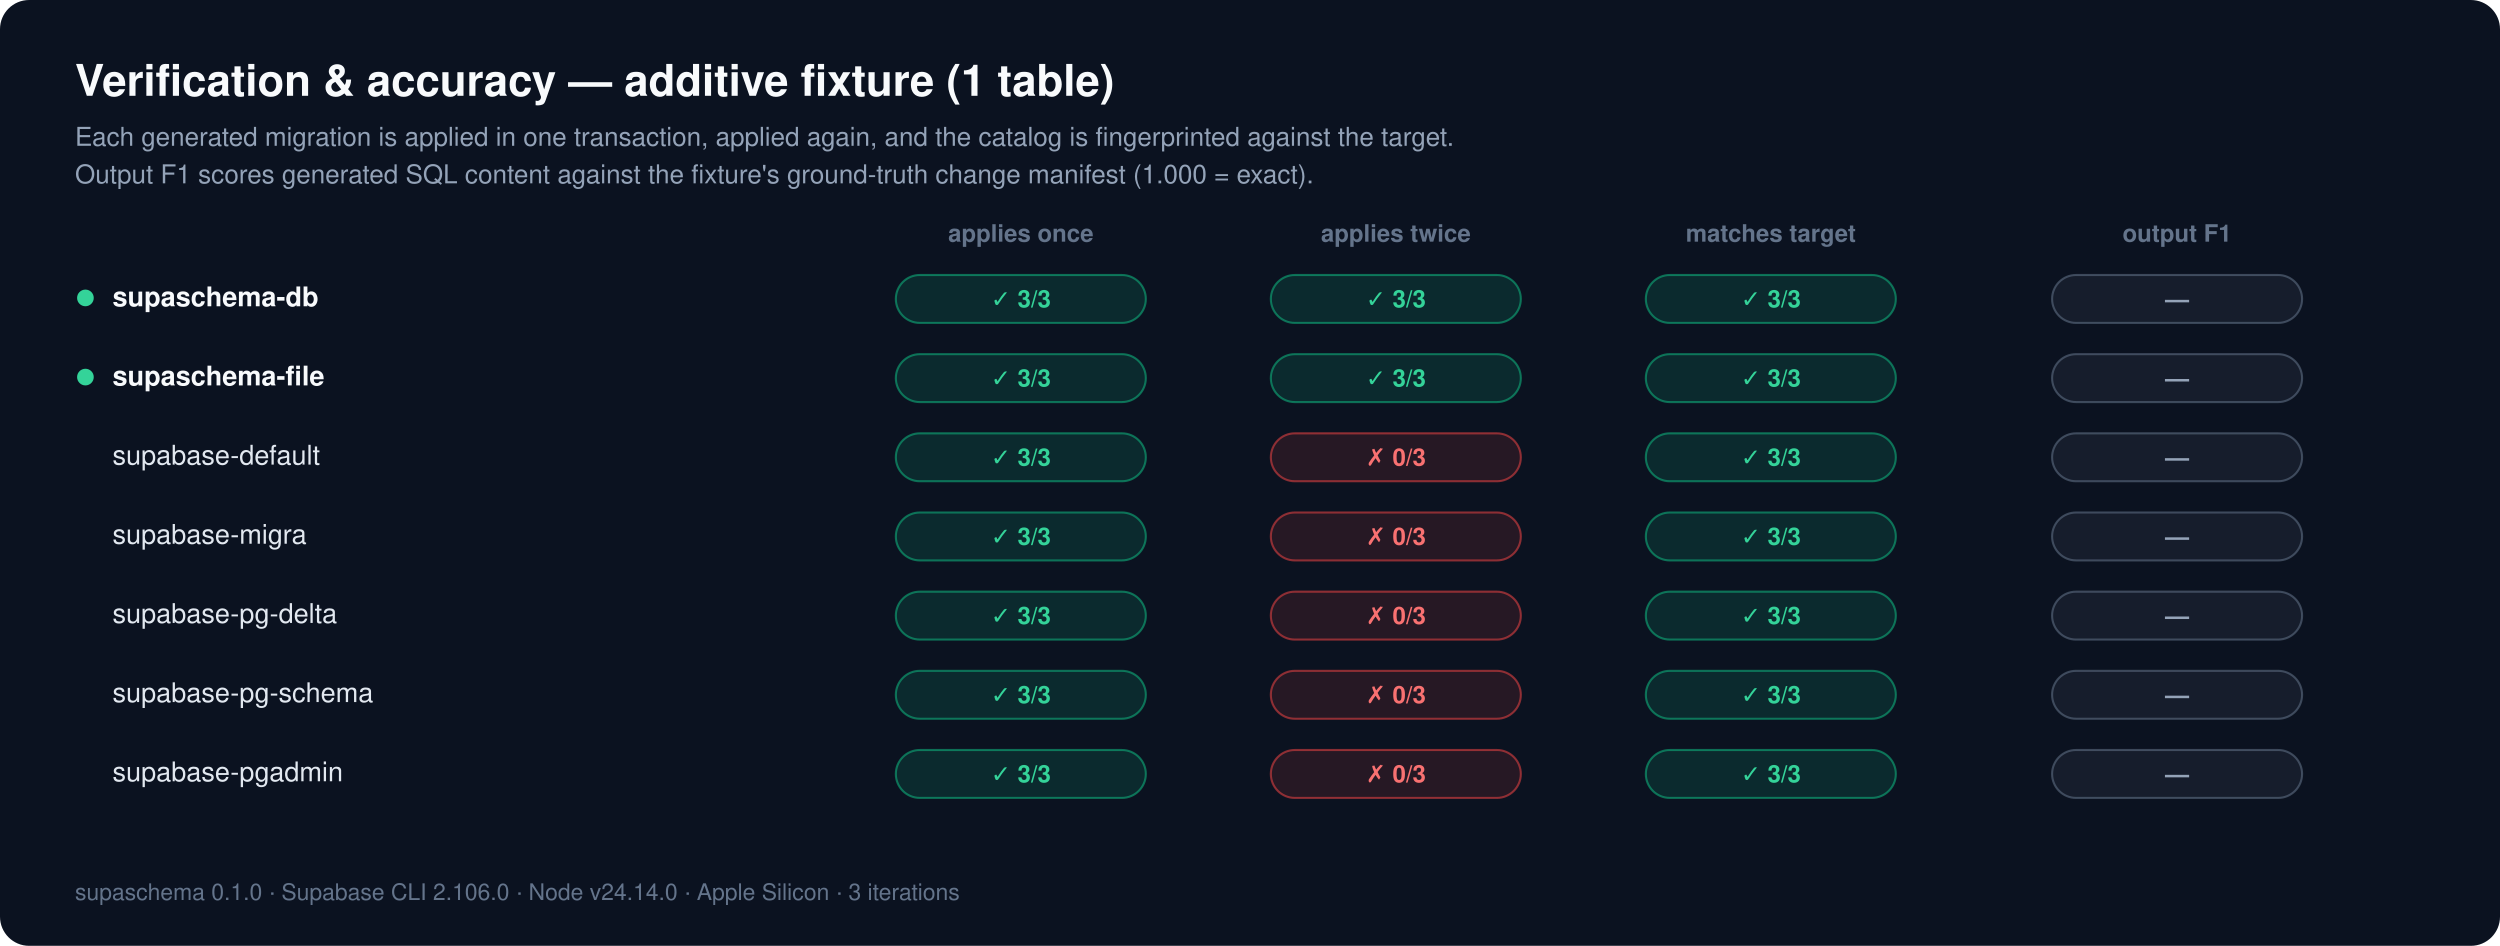
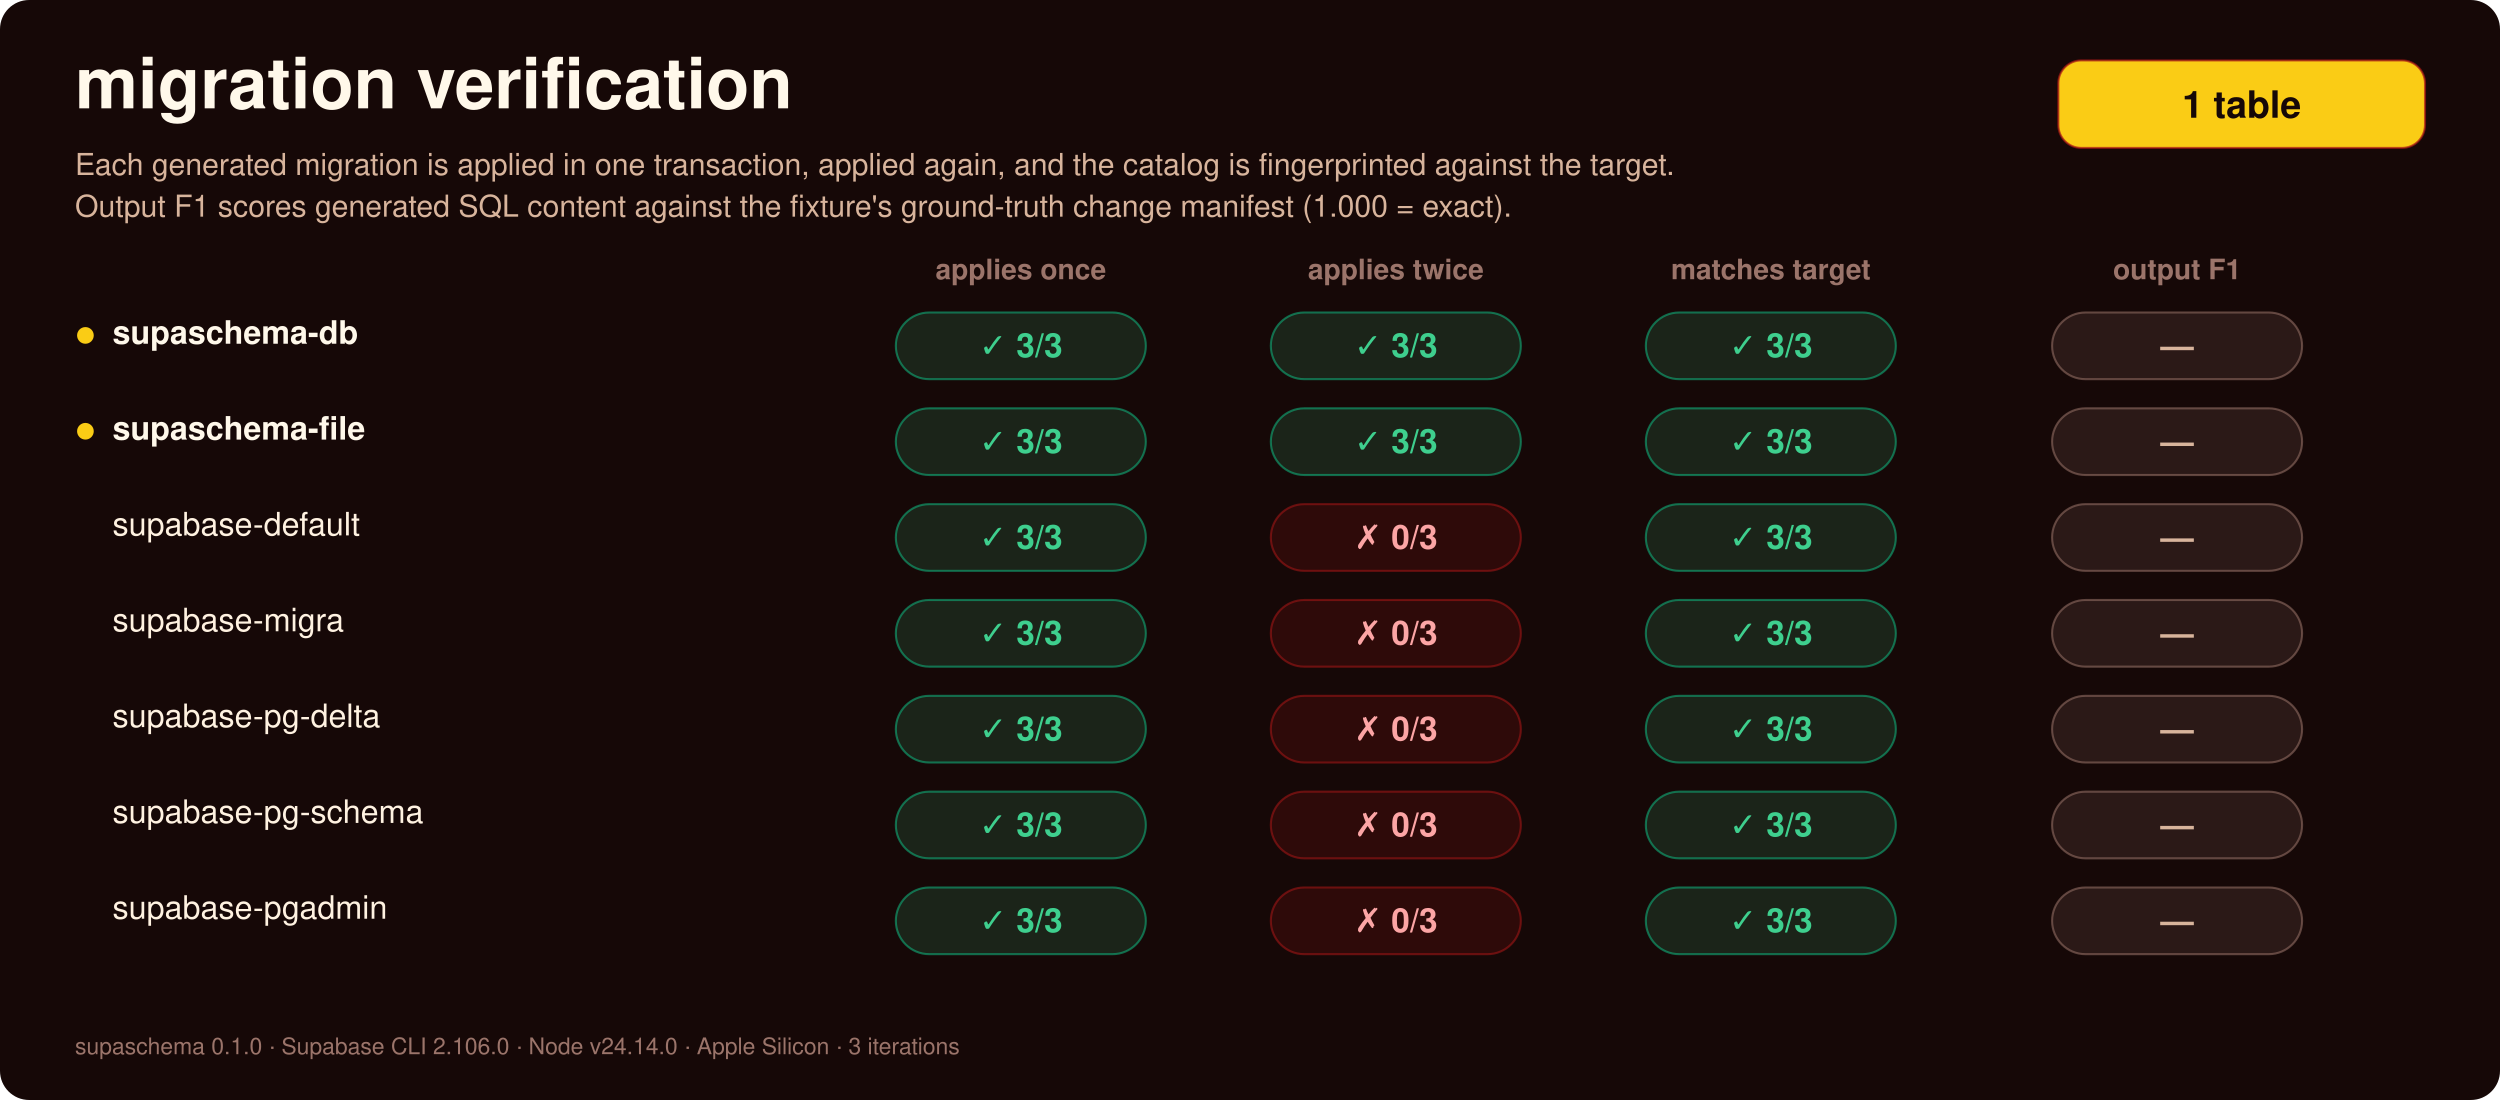
- <svg xmlns="http://www.w3.org/2000/svg" height="454" role="img" viewBox="0 0 1200 454" width="1200">
+ <svg xmlns="http://www.w3.org/2000/svg" height="528" role="img" viewBox="0 0 1200 528" width="1200">
  <defs>
    <linearGradient id="supaGradient" x1="0" x2="1" y1="0" y2="0">
-       <stop offset="0%" stop-color="#059669" />
-       <stop offset="100%" stop-color="#34d399" />
+       <stop offset="0%" stop-color="#A91616" />
+       <stop offset="100%" stop-color="#FACC15" />
    </linearGradient>
    <linearGradient id="slateGradient" x1="0" x2="1" y1="0" y2="0">
-       <stop offset="0%" stop-color="#3b4757" />
-       <stop offset="100%" stop-color="#526079" />
+       <stop offset="0%" stop-color="#3C241D" />
+       <stop offset="100%" stop-color="#8A6255" />
    </linearGradient>
  </defs>
-   <rect fill="#0b1220" height="100%" rx="14" width="100%" />
-   <text fill="#f8fafc" font-family="ui-sans-serif, system-ui, 'Segoe UI', Helvetica, Arial, sans-serif" font-size="21" font-weight="700" x="36.0" y="46.0">
-     Verification &amp; accuracy — additive fixture (1 table)
+   <rect fill="#160807" height="100%" rx="14" width="100%" />
+   <text fill="#FFF8EA" font-family="Aptos, 'Avenir Next', ui-sans-serif, system-ui, 'Segoe UI', Helvetica, Arial, sans-serif" font-size="34" font-weight="700" x="36.0" y="52.0">
+     migration verification
  </text>
-   <text fill="#94a3b8" font-family="ui-sans-serif, system-ui, 'Segoe UI', Helvetica, Arial, sans-serif" font-size="12.5" font-weight="400" x="36.0" y="70.0">
+   <rect fill="#FACC15" height="42" rx="11" stroke="#A91616" stroke-opacity="0.7" width="176" x="988" y="29" />
+   <text fill="#160807" font-family="Aptos, 'Avenir Next', ui-sans-serif, system-ui, 'Segoe UI', Helvetica, Arial, sans-serif" font-size="18" font-weight="800" text-anchor="middle" x="1076.0" y="56.5">
+     1 table
+   </text>
+   <text fill="#D8B49C" font-family="Aptos, 'Avenir Next', ui-sans-serif, system-ui, 'Segoe UI', Helvetica, Arial, sans-serif" font-size="14.5" font-weight="400" x="36.0" y="84.0">
    Each generated migration is applied in one transaction, applied again, and the catalog is
    fingerprinted against the target.
  </text>
-   <text fill="#94a3b8" font-family="ui-sans-serif, system-ui, 'Segoe UI', Helvetica, Arial, sans-serif" font-size="12.5" font-weight="400" x="36.0" y="88.0">
+   <text fill="#D8B49C" font-family="Aptos, 'Avenir Next', ui-sans-serif, system-ui, 'Segoe UI', Helvetica, Arial, sans-serif" font-size="14.5" font-weight="400" x="36.0" y="104.0">
    Output F1 scores generated SQL content against the fixture's ground-truth change manifest (1.000
    = exact).
  </text>
-   <text fill="#64748b" font-family="ui-sans-serif, system-ui, 'Segoe UI', Helvetica, Arial, sans-serif" font-size="11.5" font-weight="600" text-anchor="middle" x="490.0" y="116.0">
+   <text fill="#9B746A" font-family="Aptos, 'Avenir Next', ui-sans-serif, system-ui, 'Segoe UI', Helvetica, Arial, sans-serif" font-size="13.5" font-weight="600" text-anchor="middle" x="490.0" y="134.0">
    applies once
  </text>
-   <text fill="#64748b" font-family="ui-sans-serif, system-ui, 'Segoe UI', Helvetica, Arial, sans-serif" font-size="11.5" font-weight="600" text-anchor="middle" x="670.0" y="116.0">
+   <text fill="#9B746A" font-family="Aptos, 'Avenir Next', ui-sans-serif, system-ui, 'Segoe UI', Helvetica, Arial, sans-serif" font-size="13.5" font-weight="600" text-anchor="middle" x="670.0" y="134.0">
    applies twice
  </text>
-   <text fill="#64748b" font-family="ui-sans-serif, system-ui, 'Segoe UI', Helvetica, Arial, sans-serif" font-size="11.5" font-weight="600" text-anchor="middle" x="850.0" y="116.0">
+   <text fill="#9B746A" font-family="Aptos, 'Avenir Next', ui-sans-serif, system-ui, 'Segoe UI', Helvetica, Arial, sans-serif" font-size="13.5" font-weight="600" text-anchor="middle" x="850.0" y="134.0">
    matches target
  </text>
-   <text fill="#64748b" font-family="ui-sans-serif, system-ui, 'Segoe UI', Helvetica, Arial, sans-serif" font-size="11.5" font-weight="600" text-anchor="middle" x="1045.0" y="116.0">
+   <text fill="#9B746A" font-family="Aptos, 'Avenir Next', ui-sans-serif, system-ui, 'Segoe UI', Helvetica, Arial, sans-serif" font-size="13.5" font-weight="600" text-anchor="middle" x="1045.0" y="134.0">
    output F1
  </text>
-   <circle cx="41" cy="143" fill="#34d399" r="4" />
-   <text fill="#f8fafc" font-family="ui-sans-serif, system-ui, 'Segoe UI', Helvetica, Arial, sans-serif" font-size="13" font-weight="650" x="54.0" y="147.0">
+   <circle cx="41" cy="161" fill="#FACC15" r="4" />
+   <text fill="#FFF8EA" font-family="Aptos, 'Avenir Next', ui-sans-serif, system-ui, 'Segoe UI', Helvetica, Arial, sans-serif" font-size="15.5" font-weight="650" x="54.0" y="165.0">
    supaschema-db
  </text>
-   <rect fill="rgba(16,185,129,0.14)" height="23" rx="11.5" stroke="#10b981" stroke-opacity="0.55" width="120" x="430" y="132" />
-   <text fill="#34d399" font-family="ui-sans-serif, system-ui, 'Segoe UI', Helvetica, Arial, sans-serif" font-size="11.5" font-weight="600" text-anchor="middle" x="490.0" y="147.5">
+   <rect fill="rgba(62,207,142,0.14)" height="32" rx="16" stroke="#10B981" stroke-opacity="0.55" width="120" x="430" y="150" />
+   <text fill="#3ECF8E" font-family="Aptos, 'Avenir Next', ui-sans-serif, system-ui, 'Segoe UI', Helvetica, Arial, sans-serif" font-size="16" font-weight="600" text-anchor="middle" x="490.0" y="171.4">
    ✓ 3/3
  </text>
-   <rect fill="rgba(16,185,129,0.14)" height="23" rx="11.5" stroke="#10b981" stroke-opacity="0.55" width="120" x="610" y="132" />
-   <text fill="#34d399" font-family="ui-sans-serif, system-ui, 'Segoe UI', Helvetica, Arial, sans-serif" font-size="11.5" font-weight="600" text-anchor="middle" x="670.0" y="147.5">
+   <rect fill="rgba(62,207,142,0.14)" height="32" rx="16" stroke="#10B981" stroke-opacity="0.55" width="120" x="610" y="150" />
+   <text fill="#3ECF8E" font-family="Aptos, 'Avenir Next', ui-sans-serif, system-ui, 'Segoe UI', Helvetica, Arial, sans-serif" font-size="16" font-weight="600" text-anchor="middle" x="670.0" y="171.4">
    ✓ 3/3
  </text>
-   <rect fill="rgba(16,185,129,0.14)" height="23" rx="11.5" stroke="#10b981" stroke-opacity="0.55" width="120" x="790" y="132" />
-   <text fill="#34d399" font-family="ui-sans-serif, system-ui, 'Segoe UI', Helvetica, Arial, sans-serif" font-size="11.5" font-weight="600" text-anchor="middle" x="850.0" y="147.5">
+   <rect fill="rgba(62,207,142,0.14)" height="32" rx="16" stroke="#10B981" stroke-opacity="0.55" width="120" x="790" y="150" />
+   <text fill="#3ECF8E" font-family="Aptos, 'Avenir Next', ui-sans-serif, system-ui, 'Segoe UI', Helvetica, Arial, sans-serif" font-size="16" font-weight="600" text-anchor="middle" x="850.0" y="171.4">
    ✓ 3/3
  </text>
-   <rect fill="rgba(100,116,139,0.12)" height="23" rx="11.5" stroke="#64748b" stroke-opacity="0.55" width="120" x="985" y="132" />
-   <text fill="#94a3b8" font-family="ui-sans-serif, system-ui, 'Segoe UI', Helvetica, Arial, sans-serif" font-size="11.5" font-weight="600" text-anchor="middle" x="1045.0" y="147.5">
+   <rect fill="rgba(155,116,106,0.16)" height="32" rx="16" stroke="#9B746A" stroke-opacity="0.55" width="120" x="985" y="150" />
+   <text fill="#D8B49C" font-family="Aptos, 'Avenir Next', ui-sans-serif, system-ui, 'Segoe UI', Helvetica, Arial, sans-serif" font-size="16" font-weight="600" text-anchor="middle" x="1045.0" y="171.4">
    —
  </text>
-   <circle cx="41" cy="181" fill="#34d399" r="4" />
-   <text fill="#f8fafc" font-family="ui-sans-serif, system-ui, 'Segoe UI', Helvetica, Arial, sans-serif" font-size="13" font-weight="650" x="54.0" y="185.0">
+   <circle cx="41" cy="207" fill="#FACC15" r="4" />
+   <text fill="#FFF8EA" font-family="Aptos, 'Avenir Next', ui-sans-serif, system-ui, 'Segoe UI', Helvetica, Arial, sans-serif" font-size="15.5" font-weight="650" x="54.0" y="211.0">
    supaschema-file
  </text>
-   <rect fill="rgba(16,185,129,0.14)" height="23" rx="11.5" stroke="#10b981" stroke-opacity="0.55" width="120" x="430" y="170" />
-   <text fill="#34d399" font-family="ui-sans-serif, system-ui, 'Segoe UI', Helvetica, Arial, sans-serif" font-size="11.5" font-weight="600" text-anchor="middle" x="490.0" y="185.5">
+   <rect fill="rgba(62,207,142,0.14)" height="32" rx="16" stroke="#10B981" stroke-opacity="0.55" width="120" x="430" y="196" />
+   <text fill="#3ECF8E" font-family="Aptos, 'Avenir Next', ui-sans-serif, system-ui, 'Segoe UI', Helvetica, Arial, sans-serif" font-size="16" font-weight="600" text-anchor="middle" x="490.0" y="217.4">
    ✓ 3/3
  </text>
-   <rect fill="rgba(16,185,129,0.14)" height="23" rx="11.5" stroke="#10b981" stroke-opacity="0.55" width="120" x="610" y="170" />
-   <text fill="#34d399" font-family="ui-sans-serif, system-ui, 'Segoe UI', Helvetica, Arial, sans-serif" font-size="11.5" font-weight="600" text-anchor="middle" x="670.0" y="185.5">
+   <rect fill="rgba(62,207,142,0.14)" height="32" rx="16" stroke="#10B981" stroke-opacity="0.55" width="120" x="610" y="196" />
+   <text fill="#3ECF8E" font-family="Aptos, 'Avenir Next', ui-sans-serif, system-ui, 'Segoe UI', Helvetica, Arial, sans-serif" font-size="16" font-weight="600" text-anchor="middle" x="670.0" y="217.4">
    ✓ 3/3
  </text>
-   <rect fill="rgba(16,185,129,0.14)" height="23" rx="11.5" stroke="#10b981" stroke-opacity="0.55" width="120" x="790" y="170" />
-   <text fill="#34d399" font-family="ui-sans-serif, system-ui, 'Segoe UI', Helvetica, Arial, sans-serif" font-size="11.5" font-weight="600" text-anchor="middle" x="850.0" y="185.5">
+   <rect fill="rgba(62,207,142,0.14)" height="32" rx="16" stroke="#10B981" stroke-opacity="0.55" width="120" x="790" y="196" />
+   <text fill="#3ECF8E" font-family="Aptos, 'Avenir Next', ui-sans-serif, system-ui, 'Segoe UI', Helvetica, Arial, sans-serif" font-size="16" font-weight="600" text-anchor="middle" x="850.0" y="217.4">
    ✓ 3/3
  </text>
-   <rect fill="rgba(100,116,139,0.12)" height="23" rx="11.5" stroke="#64748b" stroke-opacity="0.55" width="120" x="985" y="170" />
-   <text fill="#94a3b8" font-family="ui-sans-serif, system-ui, 'Segoe UI', Helvetica, Arial, sans-serif" font-size="11.5" font-weight="600" text-anchor="middle" x="1045.0" y="185.5">
+   <rect fill="rgba(155,116,106,0.16)" height="32" rx="16" stroke="#9B746A" stroke-opacity="0.55" width="120" x="985" y="196" />
+   <text fill="#D8B49C" font-family="Aptos, 'Avenir Next', ui-sans-serif, system-ui, 'Segoe UI', Helvetica, Arial, sans-serif" font-size="16" font-weight="600" text-anchor="middle" x="1045.0" y="217.4">
    —
  </text>
-   <text fill="#e2e8f0" font-family="ui-sans-serif, system-ui, 'Segoe UI', Helvetica, Arial, sans-serif" font-size="13" font-weight="450" x="54.0" y="223.0">
+   <text fill="#FFF2E1" font-family="Aptos, 'Avenir Next', ui-sans-serif, system-ui, 'Segoe UI', Helvetica, Arial, sans-serif" font-size="15.5" font-weight="450" x="54.0" y="257.0">
    supabase-default
  </text>
-   <rect fill="rgba(16,185,129,0.14)" height="23" rx="11.5" stroke="#10b981" stroke-opacity="0.55" width="120" x="430" y="208" />
-   <text fill="#34d399" font-family="ui-sans-serif, system-ui, 'Segoe UI', Helvetica, Arial, sans-serif" font-size="11.5" font-weight="600" text-anchor="middle" x="490.0" y="223.5">
+   <rect fill="rgba(62,207,142,0.14)" height="32" rx="16" stroke="#10B981" stroke-opacity="0.55" width="120" x="430" y="242" />
+   <text fill="#3ECF8E" font-family="Aptos, 'Avenir Next', ui-sans-serif, system-ui, 'Segoe UI', Helvetica, Arial, sans-serif" font-size="16" font-weight="600" text-anchor="middle" x="490.0" y="263.4">
    ✓ 3/3
  </text>
-   <rect fill="rgba(239,68,68,0.12)" height="23" rx="11.5" stroke="#ef4444" stroke-opacity="0.55" width="120" x="610" y="208" />
-   <text fill="#f87171" font-family="ui-sans-serif, system-ui, 'Segoe UI', Helvetica, Arial, sans-serif" font-size="11.5" font-weight="600" text-anchor="middle" x="670.0" y="223.5">
+   <rect fill="rgba(169,22,22,0.16)" height="32" rx="16" stroke="#A91616" stroke-opacity="0.55" width="120" x="610" y="242" />
+   <text fill="#FCA5A5" font-family="Aptos, 'Avenir Next', ui-sans-serif, system-ui, 'Segoe UI', Helvetica, Arial, sans-serif" font-size="16" font-weight="600" text-anchor="middle" x="670.0" y="263.4">
    ✗ 0/3
  </text>
-   <rect fill="rgba(16,185,129,0.14)" height="23" rx="11.5" stroke="#10b981" stroke-opacity="0.55" width="120" x="790" y="208" />
-   <text fill="#34d399" font-family="ui-sans-serif, system-ui, 'Segoe UI', Helvetica, Arial, sans-serif" font-size="11.5" font-weight="600" text-anchor="middle" x="850.0" y="223.5">
+   <rect fill="rgba(62,207,142,0.14)" height="32" rx="16" stroke="#10B981" stroke-opacity="0.55" width="120" x="790" y="242" />
+   <text fill="#3ECF8E" font-family="Aptos, 'Avenir Next', ui-sans-serif, system-ui, 'Segoe UI', Helvetica, Arial, sans-serif" font-size="16" font-weight="600" text-anchor="middle" x="850.0" y="263.4">
    ✓ 3/3
  </text>
-   <rect fill="rgba(100,116,139,0.12)" height="23" rx="11.5" stroke="#64748b" stroke-opacity="0.55" width="120" x="985" y="208" />
-   <text fill="#94a3b8" font-family="ui-sans-serif, system-ui, 'Segoe UI', Helvetica, Arial, sans-serif" font-size="11.5" font-weight="600" text-anchor="middle" x="1045.0" y="223.5">
+   <rect fill="rgba(155,116,106,0.16)" height="32" rx="16" stroke="#9B746A" stroke-opacity="0.55" width="120" x="985" y="242" />
+   <text fill="#D8B49C" font-family="Aptos, 'Avenir Next', ui-sans-serif, system-ui, 'Segoe UI', Helvetica, Arial, sans-serif" font-size="16" font-weight="600" text-anchor="middle" x="1045.0" y="263.4">
    —
  </text>
-   <text fill="#e2e8f0" font-family="ui-sans-serif, system-ui, 'Segoe UI', Helvetica, Arial, sans-serif" font-size="13" font-weight="450" x="54.0" y="261.0">
+   <text fill="#FFF2E1" font-family="Aptos, 'Avenir Next', ui-sans-serif, system-ui, 'Segoe UI', Helvetica, Arial, sans-serif" font-size="15.5" font-weight="450" x="54.0" y="303.0">
    supabase-migra
  </text>
-   <rect fill="rgba(16,185,129,0.14)" height="23" rx="11.5" stroke="#10b981" stroke-opacity="0.55" width="120" x="430" y="246" />
-   <text fill="#34d399" font-family="ui-sans-serif, system-ui, 'Segoe UI', Helvetica, Arial, sans-serif" font-size="11.5" font-weight="600" text-anchor="middle" x="490.0" y="261.5">
+   <rect fill="rgba(62,207,142,0.14)" height="32" rx="16" stroke="#10B981" stroke-opacity="0.55" width="120" x="430" y="288" />
+   <text fill="#3ECF8E" font-family="Aptos, 'Avenir Next', ui-sans-serif, system-ui, 'Segoe UI', Helvetica, Arial, sans-serif" font-size="16" font-weight="600" text-anchor="middle" x="490.0" y="309.4">
    ✓ 3/3
  </text>
-   <rect fill="rgba(239,68,68,0.12)" height="23" rx="11.5" stroke="#ef4444" stroke-opacity="0.55" width="120" x="610" y="246" />
-   <text fill="#f87171" font-family="ui-sans-serif, system-ui, 'Segoe UI', Helvetica, Arial, sans-serif" font-size="11.5" font-weight="600" text-anchor="middle" x="670.0" y="261.5">
+   <rect fill="rgba(169,22,22,0.16)" height="32" rx="16" stroke="#A91616" stroke-opacity="0.55" width="120" x="610" y="288" />
+   <text fill="#FCA5A5" font-family="Aptos, 'Avenir Next', ui-sans-serif, system-ui, 'Segoe UI', Helvetica, Arial, sans-serif" font-size="16" font-weight="600" text-anchor="middle" x="670.0" y="309.4">
    ✗ 0/3
  </text>
-   <rect fill="rgba(16,185,129,0.14)" height="23" rx="11.5" stroke="#10b981" stroke-opacity="0.55" width="120" x="790" y="246" />
-   <text fill="#34d399" font-family="ui-sans-serif, system-ui, 'Segoe UI', Helvetica, Arial, sans-serif" font-size="11.5" font-weight="600" text-anchor="middle" x="850.0" y="261.5">
+   <rect fill="rgba(62,207,142,0.14)" height="32" rx="16" stroke="#10B981" stroke-opacity="0.55" width="120" x="790" y="288" />
+   <text fill="#3ECF8E" font-family="Aptos, 'Avenir Next', ui-sans-serif, system-ui, 'Segoe UI', Helvetica, Arial, sans-serif" font-size="16" font-weight="600" text-anchor="middle" x="850.0" y="309.4">
    ✓ 3/3
  </text>
-   <rect fill="rgba(100,116,139,0.12)" height="23" rx="11.5" stroke="#64748b" stroke-opacity="0.55" width="120" x="985" y="246" />
-   <text fill="#94a3b8" font-family="ui-sans-serif, system-ui, 'Segoe UI', Helvetica, Arial, sans-serif" font-size="11.5" font-weight="600" text-anchor="middle" x="1045.0" y="261.5">
+   <rect fill="rgba(155,116,106,0.16)" height="32" rx="16" stroke="#9B746A" stroke-opacity="0.55" width="120" x="985" y="288" />
+   <text fill="#D8B49C" font-family="Aptos, 'Avenir Next', ui-sans-serif, system-ui, 'Segoe UI', Helvetica, Arial, sans-serif" font-size="16" font-weight="600" text-anchor="middle" x="1045.0" y="309.4">
    —
  </text>
-   <text fill="#e2e8f0" font-family="ui-sans-serif, system-ui, 'Segoe UI', Helvetica, Arial, sans-serif" font-size="13" font-weight="450" x="54.0" y="299.0">
+   <text fill="#FFF2E1" font-family="Aptos, 'Avenir Next', ui-sans-serif, system-ui, 'Segoe UI', Helvetica, Arial, sans-serif" font-size="15.5" font-weight="450" x="54.0" y="349.0">
    supabase-pg-delta
  </text>
-   <rect fill="rgba(16,185,129,0.14)" height="23" rx="11.5" stroke="#10b981" stroke-opacity="0.55" width="120" x="430" y="284" />
-   <text fill="#34d399" font-family="ui-sans-serif, system-ui, 'Segoe UI', Helvetica, Arial, sans-serif" font-size="11.5" font-weight="600" text-anchor="middle" x="490.0" y="299.5">
+   <rect fill="rgba(62,207,142,0.14)" height="32" rx="16" stroke="#10B981" stroke-opacity="0.55" width="120" x="430" y="334" />
+   <text fill="#3ECF8E" font-family="Aptos, 'Avenir Next', ui-sans-serif, system-ui, 'Segoe UI', Helvetica, Arial, sans-serif" font-size="16" font-weight="600" text-anchor="middle" x="490.0" y="355.4">
    ✓ 3/3
  </text>
-   <rect fill="rgba(239,68,68,0.12)" height="23" rx="11.5" stroke="#ef4444" stroke-opacity="0.55" width="120" x="610" y="284" />
-   <text fill="#f87171" font-family="ui-sans-serif, system-ui, 'Segoe UI', Helvetica, Arial, sans-serif" font-size="11.5" font-weight="600" text-anchor="middle" x="670.0" y="299.5">
+   <rect fill="rgba(169,22,22,0.16)" height="32" rx="16" stroke="#A91616" stroke-opacity="0.55" width="120" x="610" y="334" />
+   <text fill="#FCA5A5" font-family="Aptos, 'Avenir Next', ui-sans-serif, system-ui, 'Segoe UI', Helvetica, Arial, sans-serif" font-size="16" font-weight="600" text-anchor="middle" x="670.0" y="355.4">
    ✗ 0/3
  </text>
-   <rect fill="rgba(16,185,129,0.14)" height="23" rx="11.5" stroke="#10b981" stroke-opacity="0.55" width="120" x="790" y="284" />
-   <text fill="#34d399" font-family="ui-sans-serif, system-ui, 'Segoe UI', Helvetica, Arial, sans-serif" font-size="11.5" font-weight="600" text-anchor="middle" x="850.0" y="299.5">
+   <rect fill="rgba(62,207,142,0.14)" height="32" rx="16" stroke="#10B981" stroke-opacity="0.55" width="120" x="790" y="334" />
+   <text fill="#3ECF8E" font-family="Aptos, 'Avenir Next', ui-sans-serif, system-ui, 'Segoe UI', Helvetica, Arial, sans-serif" font-size="16" font-weight="600" text-anchor="middle" x="850.0" y="355.4">
    ✓ 3/3
  </text>
-   <rect fill="rgba(100,116,139,0.12)" height="23" rx="11.5" stroke="#64748b" stroke-opacity="0.55" width="120" x="985" y="284" />
-   <text fill="#94a3b8" font-family="ui-sans-serif, system-ui, 'Segoe UI', Helvetica, Arial, sans-serif" font-size="11.5" font-weight="600" text-anchor="middle" x="1045.0" y="299.5">
+   <rect fill="rgba(155,116,106,0.16)" height="32" rx="16" stroke="#9B746A" stroke-opacity="0.55" width="120" x="985" y="334" />
+   <text fill="#D8B49C" font-family="Aptos, 'Avenir Next', ui-sans-serif, system-ui, 'Segoe UI', Helvetica, Arial, sans-serif" font-size="16" font-weight="600" text-anchor="middle" x="1045.0" y="355.4">
    —
  </text>
-   <text fill="#e2e8f0" font-family="ui-sans-serif, system-ui, 'Segoe UI', Helvetica, Arial, sans-serif" font-size="13" font-weight="450" x="54.0" y="337.0">
+   <text fill="#FFF2E1" font-family="Aptos, 'Avenir Next', ui-sans-serif, system-ui, 'Segoe UI', Helvetica, Arial, sans-serif" font-size="15.5" font-weight="450" x="54.0" y="395.0">
    supabase-pg-schema
  </text>
-   <rect fill="rgba(16,185,129,0.14)" height="23" rx="11.5" stroke="#10b981" stroke-opacity="0.55" width="120" x="430" y="322" />
-   <text fill="#34d399" font-family="ui-sans-serif, system-ui, 'Segoe UI', Helvetica, Arial, sans-serif" font-size="11.5" font-weight="600" text-anchor="middle" x="490.0" y="337.5">
+   <rect fill="rgba(62,207,142,0.14)" height="32" rx="16" stroke="#10B981" stroke-opacity="0.55" width="120" x="430" y="380" />
+   <text fill="#3ECF8E" font-family="Aptos, 'Avenir Next', ui-sans-serif, system-ui, 'Segoe UI', Helvetica, Arial, sans-serif" font-size="16" font-weight="600" text-anchor="middle" x="490.0" y="401.4">
    ✓ 3/3
  </text>
-   <rect fill="rgba(239,68,68,0.12)" height="23" rx="11.5" stroke="#ef4444" stroke-opacity="0.55" width="120" x="610" y="322" />
-   <text fill="#f87171" font-family="ui-sans-serif, system-ui, 'Segoe UI', Helvetica, Arial, sans-serif" font-size="11.5" font-weight="600" text-anchor="middle" x="670.0" y="337.5">
+   <rect fill="rgba(169,22,22,0.16)" height="32" rx="16" stroke="#A91616" stroke-opacity="0.55" width="120" x="610" y="380" />
+   <text fill="#FCA5A5" font-family="Aptos, 'Avenir Next', ui-sans-serif, system-ui, 'Segoe UI', Helvetica, Arial, sans-serif" font-size="16" font-weight="600" text-anchor="middle" x="670.0" y="401.4">
    ✗ 0/3
  </text>
-   <rect fill="rgba(16,185,129,0.14)" height="23" rx="11.5" stroke="#10b981" stroke-opacity="0.55" width="120" x="790" y="322" />
-   <text fill="#34d399" font-family="ui-sans-serif, system-ui, 'Segoe UI', Helvetica, Arial, sans-serif" font-size="11.5" font-weight="600" text-anchor="middle" x="850.0" y="337.5">
+   <rect fill="rgba(62,207,142,0.14)" height="32" rx="16" stroke="#10B981" stroke-opacity="0.55" width="120" x="790" y="380" />
+   <text fill="#3ECF8E" font-family="Aptos, 'Avenir Next', ui-sans-serif, system-ui, 'Segoe UI', Helvetica, Arial, sans-serif" font-size="16" font-weight="600" text-anchor="middle" x="850.0" y="401.4">
    ✓ 3/3
  </text>
-   <rect fill="rgba(100,116,139,0.12)" height="23" rx="11.5" stroke="#64748b" stroke-opacity="0.55" width="120" x="985" y="322" />
-   <text fill="#94a3b8" font-family="ui-sans-serif, system-ui, 'Segoe UI', Helvetica, Arial, sans-serif" font-size="11.5" font-weight="600" text-anchor="middle" x="1045.0" y="337.5">
+   <rect fill="rgba(155,116,106,0.16)" height="32" rx="16" stroke="#9B746A" stroke-opacity="0.55" width="120" x="985" y="380" />
+   <text fill="#D8B49C" font-family="Aptos, 'Avenir Next', ui-sans-serif, system-ui, 'Segoe UI', Helvetica, Arial, sans-serif" font-size="16" font-weight="600" text-anchor="middle" x="1045.0" y="401.4">
    —
  </text>
-   <text fill="#e2e8f0" font-family="ui-sans-serif, system-ui, 'Segoe UI', Helvetica, Arial, sans-serif" font-size="13" font-weight="450" x="54.0" y="375.0">
+   <text fill="#FFF2E1" font-family="Aptos, 'Avenir Next', ui-sans-serif, system-ui, 'Segoe UI', Helvetica, Arial, sans-serif" font-size="15.5" font-weight="450" x="54.0" y="441.0">
    supabase-pgadmin
  </text>
-   <rect fill="rgba(16,185,129,0.14)" height="23" rx="11.5" stroke="#10b981" stroke-opacity="0.55" width="120" x="430" y="360" />
-   <text fill="#34d399" font-family="ui-sans-serif, system-ui, 'Segoe UI', Helvetica, Arial, sans-serif" font-size="11.5" font-weight="600" text-anchor="middle" x="490.0" y="375.5">
+   <rect fill="rgba(62,207,142,0.14)" height="32" rx="16" stroke="#10B981" stroke-opacity="0.55" width="120" x="430" y="426" />
+   <text fill="#3ECF8E" font-family="Aptos, 'Avenir Next', ui-sans-serif, system-ui, 'Segoe UI', Helvetica, Arial, sans-serif" font-size="16" font-weight="600" text-anchor="middle" x="490.0" y="447.4">
    ✓ 3/3
  </text>
-   <rect fill="rgba(239,68,68,0.12)" height="23" rx="11.5" stroke="#ef4444" stroke-opacity="0.55" width="120" x="610" y="360" />
-   <text fill="#f87171" font-family="ui-sans-serif, system-ui, 'Segoe UI', Helvetica, Arial, sans-serif" font-size="11.5" font-weight="600" text-anchor="middle" x="670.0" y="375.5">
+   <rect fill="rgba(169,22,22,0.16)" height="32" rx="16" stroke="#A91616" stroke-opacity="0.55" width="120" x="610" y="426" />
+   <text fill="#FCA5A5" font-family="Aptos, 'Avenir Next', ui-sans-serif, system-ui, 'Segoe UI', Helvetica, Arial, sans-serif" font-size="16" font-weight="600" text-anchor="middle" x="670.0" y="447.4">
    ✗ 0/3
  </text>
-   <rect fill="rgba(16,185,129,0.14)" height="23" rx="11.5" stroke="#10b981" stroke-opacity="0.55" width="120" x="790" y="360" />
-   <text fill="#34d399" font-family="ui-sans-serif, system-ui, 'Segoe UI', Helvetica, Arial, sans-serif" font-size="11.5" font-weight="600" text-anchor="middle" x="850.0" y="375.5">
+   <rect fill="rgba(62,207,142,0.14)" height="32" rx="16" stroke="#10B981" stroke-opacity="0.55" width="120" x="790" y="426" />
+   <text fill="#3ECF8E" font-family="Aptos, 'Avenir Next', ui-sans-serif, system-ui, 'Segoe UI', Helvetica, Arial, sans-serif" font-size="16" font-weight="600" text-anchor="middle" x="850.0" y="447.4">
    ✓ 3/3
  </text>
-   <rect fill="rgba(100,116,139,0.12)" height="23" rx="11.5" stroke="#64748b" stroke-opacity="0.55" width="120" x="985" y="360" />
-   <text fill="#94a3b8" font-family="ui-sans-serif, system-ui, 'Segoe UI', Helvetica, Arial, sans-serif" font-size="11.5" font-weight="600" text-anchor="middle" x="1045.0" y="375.5">
+   <rect fill="rgba(155,116,106,0.16)" height="32" rx="16" stroke="#9B746A" stroke-opacity="0.55" width="120" x="985" y="426" />
+   <text fill="#D8B49C" font-family="Aptos, 'Avenir Next', ui-sans-serif, system-ui, 'Segoe UI', Helvetica, Arial, sans-serif" font-size="16" font-weight="600" text-anchor="middle" x="1045.0" y="447.4">
    —
  </text>
-   <text fill="#64748b" font-family="ui-sans-serif, system-ui, 'Segoe UI', Helvetica, Arial, sans-serif" font-size="11" font-weight="400" x="36.0" y="432.0">
+   <text fill="#9B746A" font-family="Aptos, 'Avenir Next', ui-sans-serif, system-ui, 'Segoe UI', Helvetica, Arial, sans-serif" font-size="11" font-weight="400" x="36.0" y="506.0">
    supaschema 0.1.0 · Supabase CLI 2.106.0 · Node v24.14.0 · Apple Silicon · 3 iterations
  </text>
</svg>
